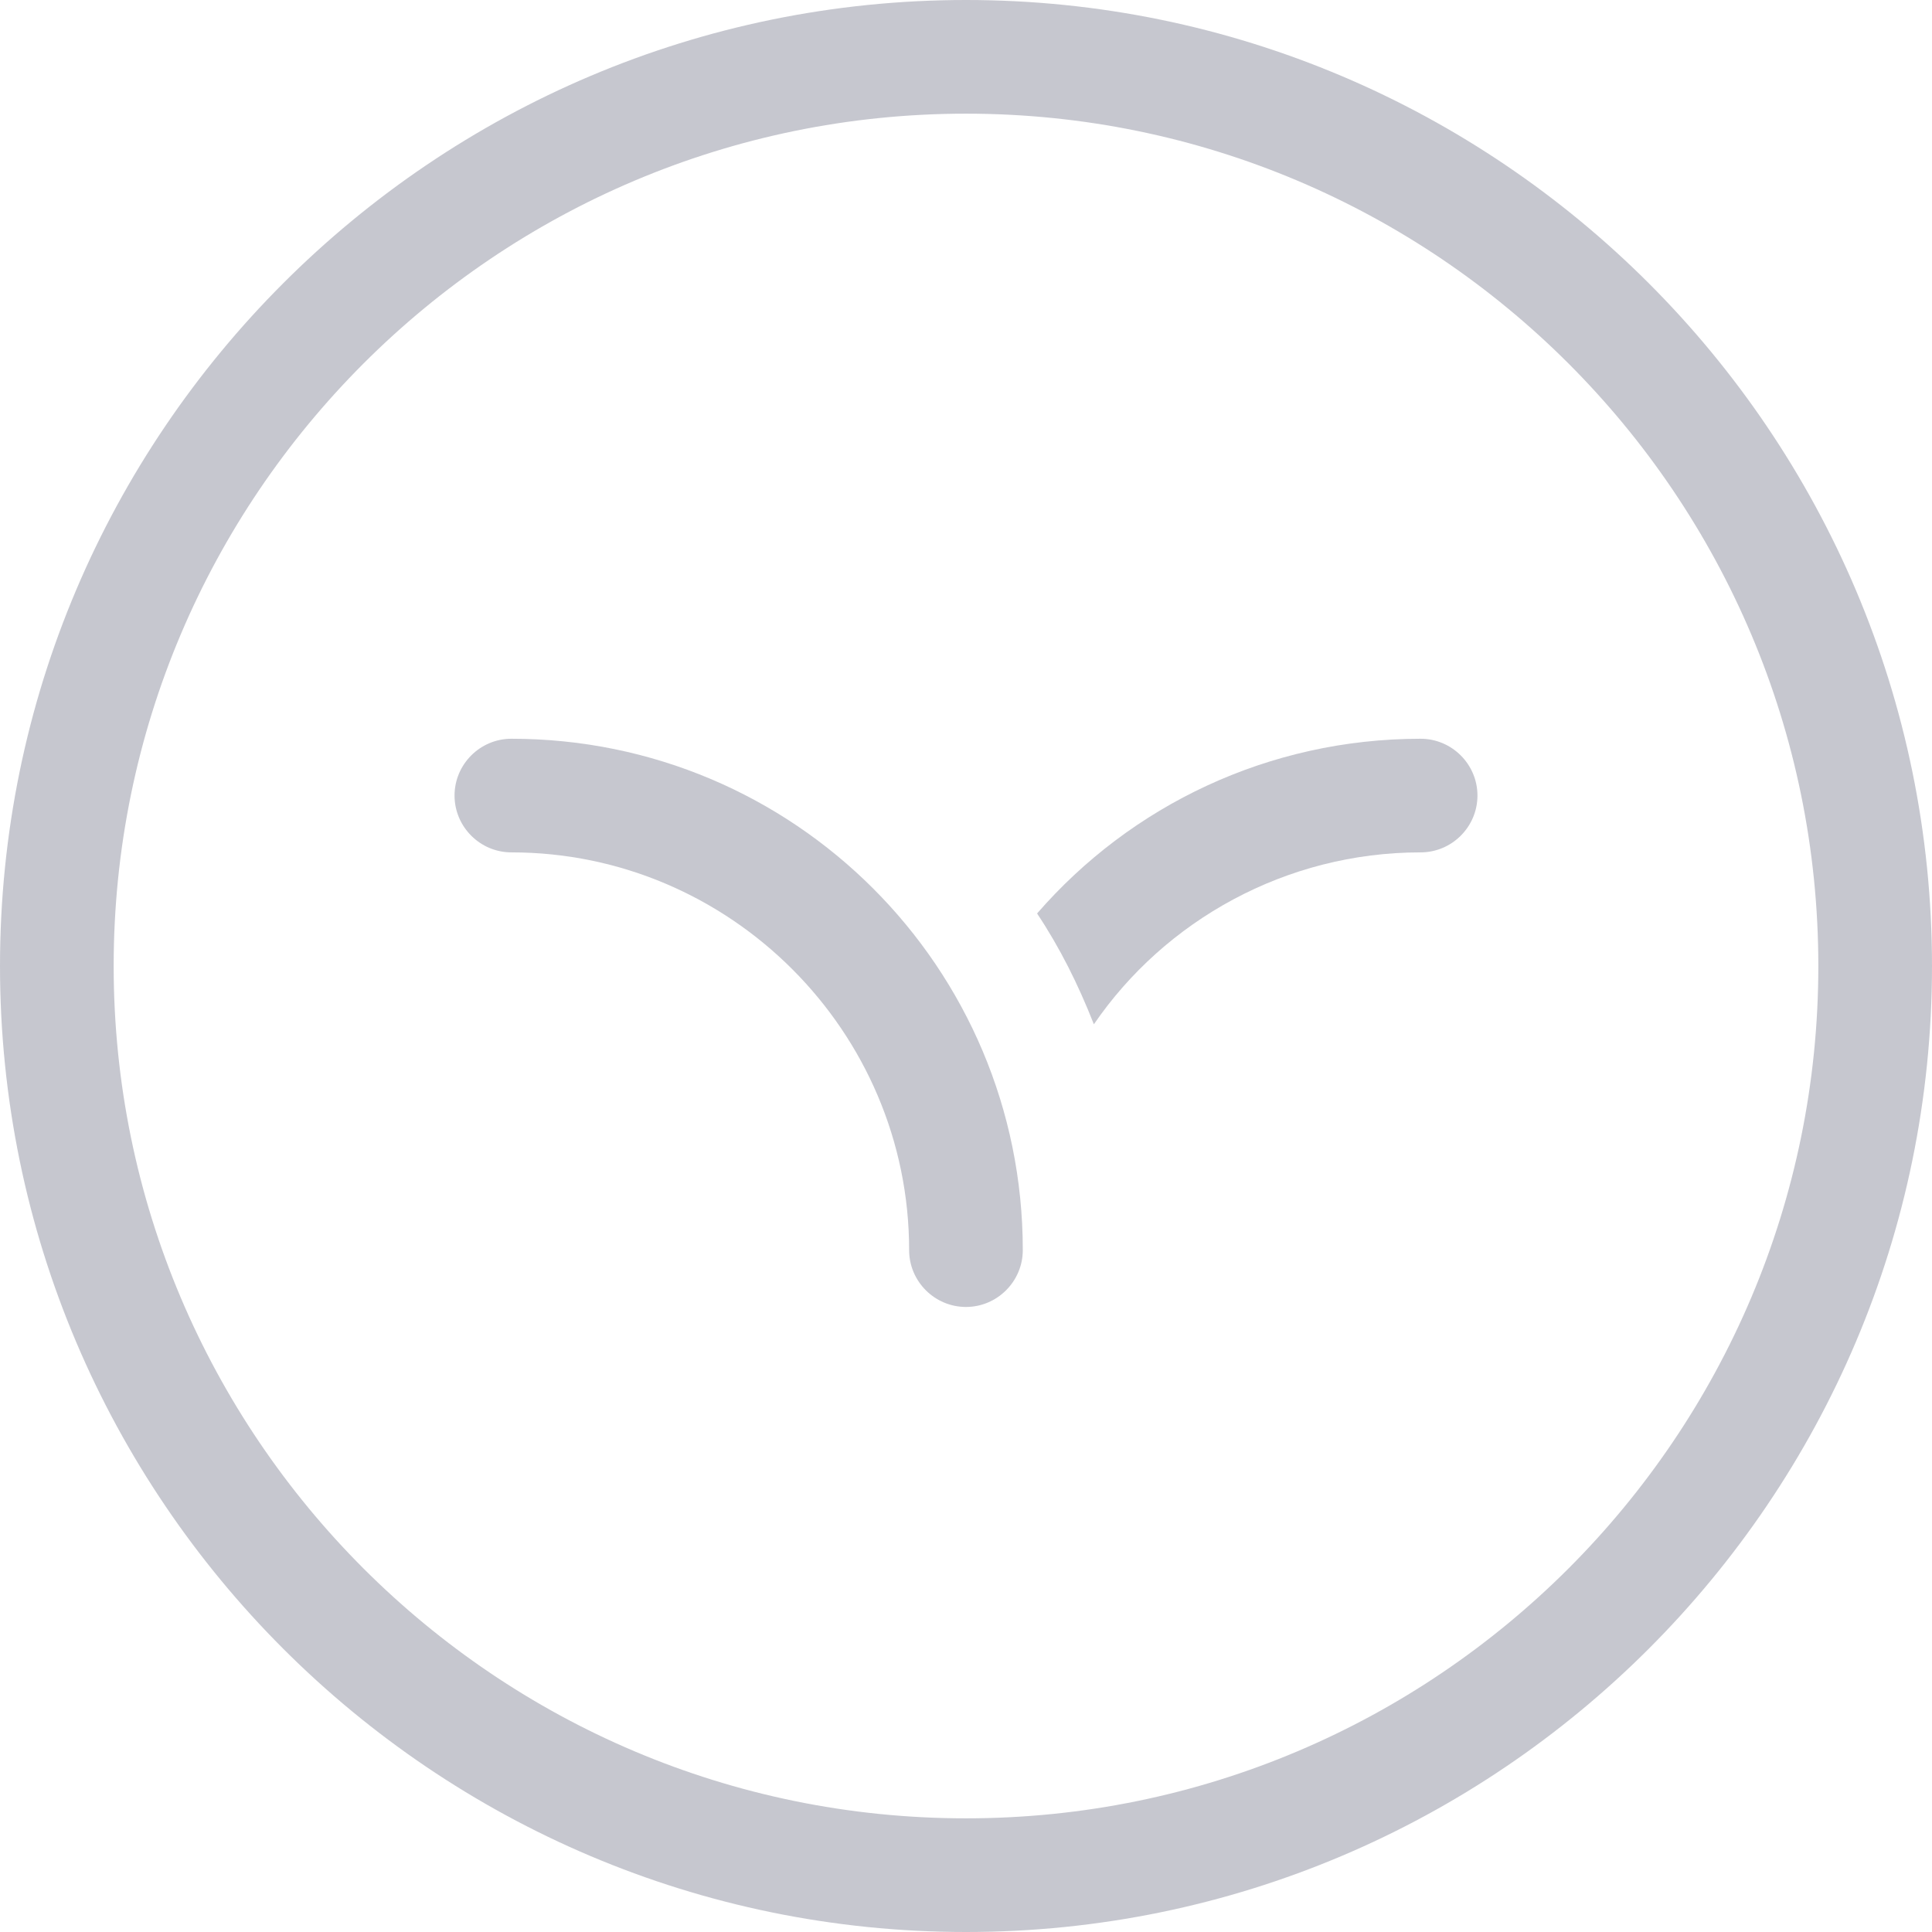
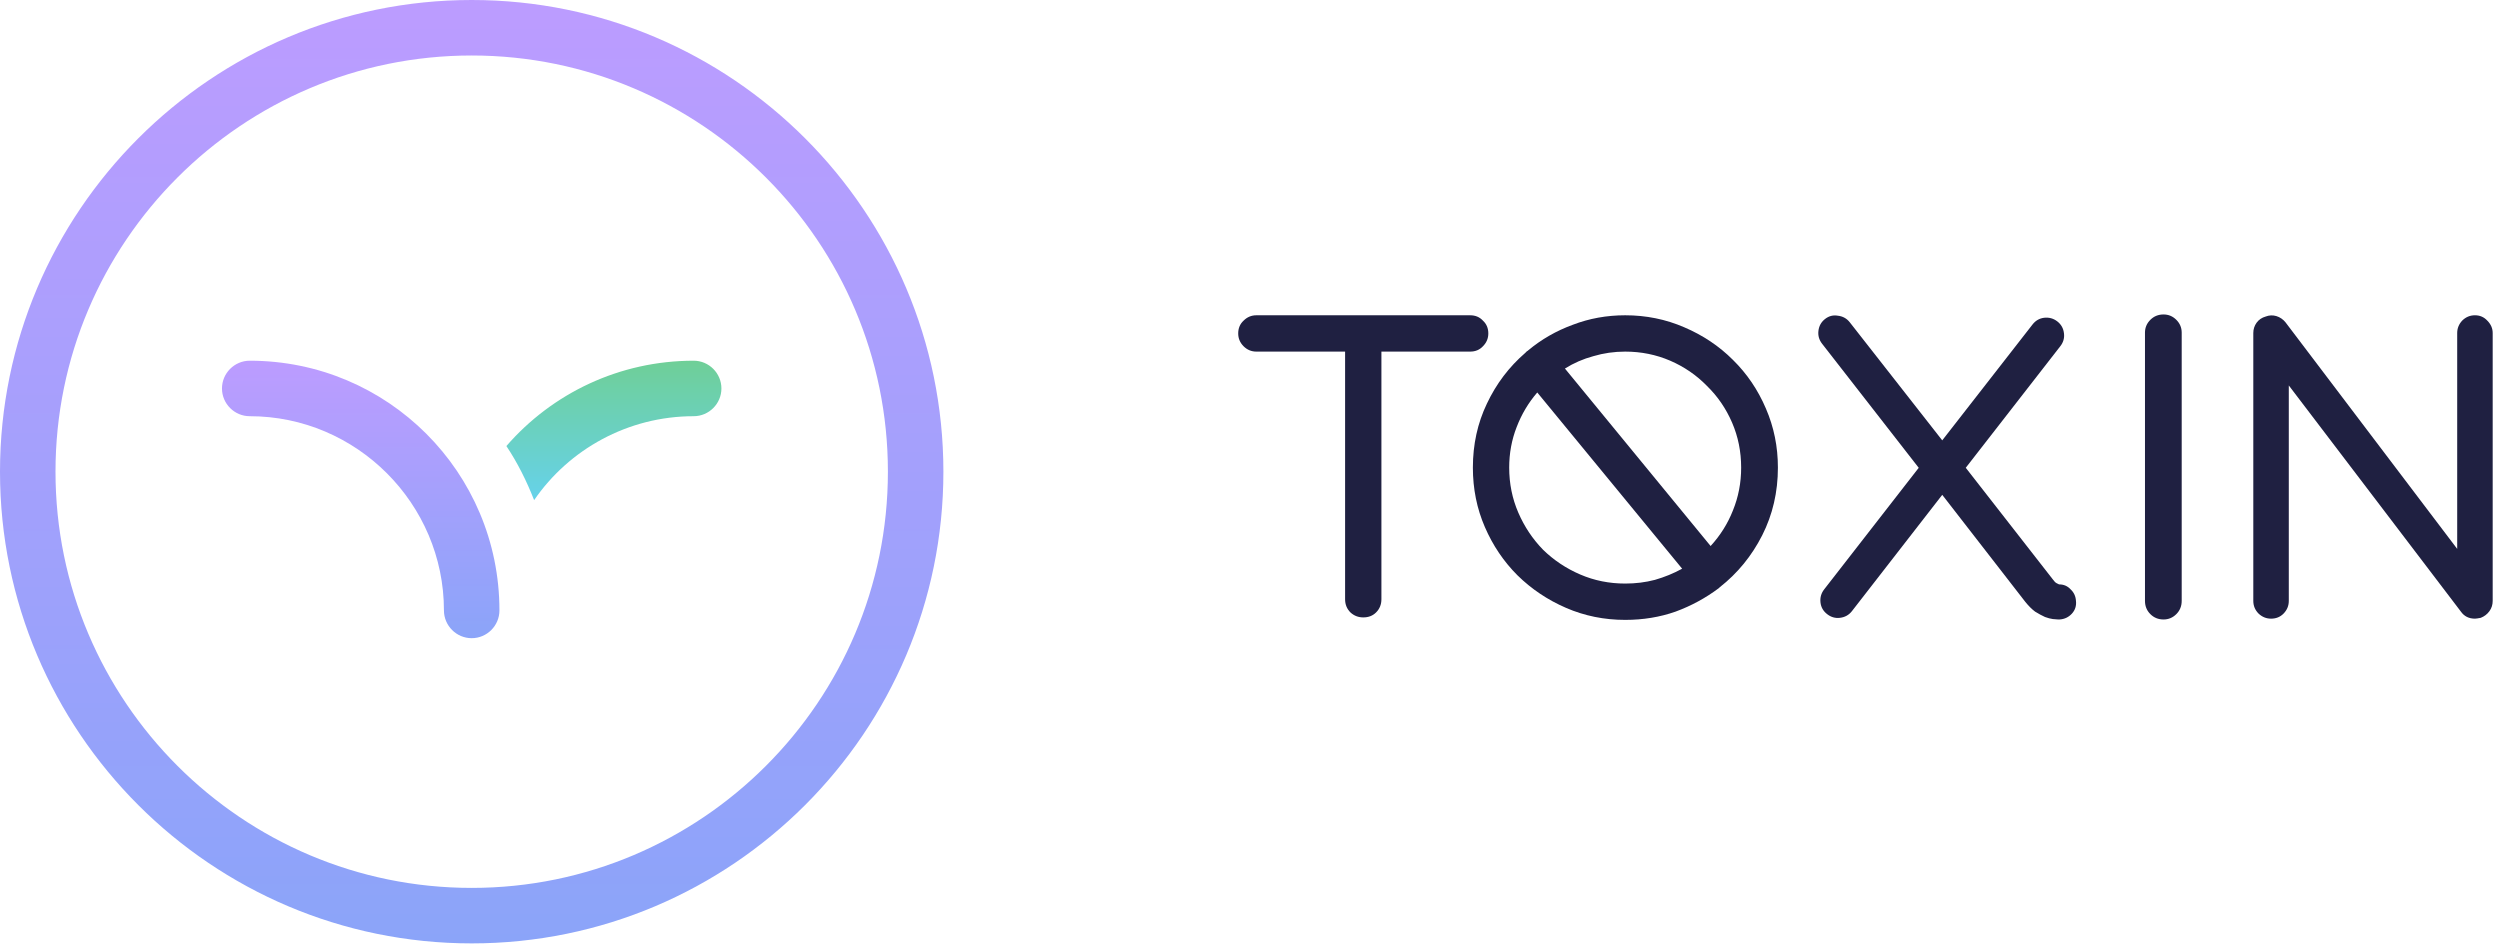
- <svg xmlns="http://www.w3.org/2000/svg" width="48" height="48" viewBox="0 0 48 48" fill="none">
-   <path d="M23.999 32.471C23.222 32.471 22.587 31.836 22.587 31.059C22.587 25.624 18.14 21.177 12.705 21.177C11.928 21.177 11.293 20.542 11.293 19.765C11.293 18.989 11.928 18.354 12.705 18.354C19.728 18.354 25.411 24.036 25.411 31.059C25.411 31.836 24.775 32.471 23.999 32.471Z" fill="#1F2041" fill-opacity="0.25" />
-   <path d="M36.707 19.765C36.707 20.542 36.072 21.177 35.295 21.177C31.942 21.177 28.942 22.871 27.177 25.448C26.789 24.459 26.33 23.542 25.766 22.695C28.095 20.012 31.519 18.354 35.295 18.354C36.072 18.354 36.707 18.989 36.707 19.765Z" fill="#1F2041" fill-opacity="0.25" />
-   <path d="M24 48C10.765 48 0 37.235 0 24C0 10.765 10.765 0 24 0C37.235 0 48 10.765 48 24C48 37.235 37.235 48 24 48ZM24 2.824C12.318 2.824 2.824 12.318 2.824 24C2.824 35.682 12.318 45.176 24 45.176C35.682 45.176 45.176 35.682 45.176 24C45.176 12.318 35.682 2.824 24 2.824Z" fill="#1F2041" fill-opacity="0.25" />
+ <svg xmlns="http://www.w3.org/2000/svg" width="106" height="40" viewBox="0 0 106 40" fill="none">
+   <path d="M62.335 13.368C62.557 13.368 62.737 13.444 62.877 13.596C63.029 13.736 63.105 13.917 63.105 14.138C63.105 14.348 63.029 14.529 62.877 14.681C62.737 14.832 62.557 14.908 62.335 14.908H58.572V25.408C58.572 25.63 58.497 25.817 58.345 25.968C58.205 26.108 58.024 26.178 57.803 26.178C57.593 26.178 57.412 26.108 57.26 25.968C57.108 25.817 57.032 25.63 57.032 25.408V14.908H53.27C53.06 14.908 52.879 14.832 52.727 14.681C52.576 14.529 52.5 14.348 52.5 14.138C52.5 13.917 52.576 13.736 52.727 13.596C52.879 13.444 53.06 13.368 53.27 13.368H62.335Z" fill="#1F2041" />
+   <path d="M68.908 13.368C69.794 13.368 70.629 13.537 71.41 13.876C72.203 14.214 72.892 14.675 73.475 15.258C74.07 15.842 74.537 16.53 74.875 17.323C75.213 18.105 75.383 18.939 75.383 19.826C75.383 20.864 75.161 21.821 74.718 22.696C74.274 23.571 73.674 24.306 72.915 24.901C72.915 24.901 72.903 24.913 72.88 24.936C72.32 25.356 71.708 25.688 71.043 25.933C70.378 26.167 69.666 26.283 68.908 26.283C68.021 26.283 67.187 26.114 66.405 25.776C65.623 25.438 64.935 24.977 64.34 24.393C63.757 23.81 63.296 23.128 62.958 22.346C62.619 21.564 62.45 20.724 62.45 19.826C62.45 18.846 62.648 17.942 63.045 17.113C63.442 16.273 63.984 15.556 64.673 14.961L64.743 14.891C64.754 14.891 64.772 14.879 64.795 14.856C65.355 14.389 65.985 14.027 66.685 13.771C67.385 13.502 68.126 13.368 68.908 13.368ZM68.908 24.743C69.351 24.743 69.771 24.691 70.168 24.586C70.576 24.469 70.961 24.312 71.323 24.113L65.18 16.641C64.807 17.073 64.515 17.562 64.305 18.111C64.095 18.648 63.99 19.219 63.99 19.826C63.99 20.503 64.118 21.138 64.375 21.733C64.632 22.328 64.982 22.853 65.425 23.308C65.88 23.752 66.405 24.102 67 24.358C67.595 24.615 68.231 24.743 68.908 24.743ZM72.53 23.151C72.938 22.707 73.254 22.206 73.475 21.646C73.709 21.074 73.825 20.468 73.825 19.826C73.825 19.149 73.697 18.513 73.44 17.918C73.183 17.323 72.828 16.804 72.373 16.361C71.929 15.906 71.41 15.55 70.815 15.293C70.22 15.037 69.584 14.908 68.908 14.908C68.441 14.908 67.992 14.973 67.56 15.101C67.128 15.217 66.726 15.393 66.353 15.626L72.53 23.151Z" fill="#1F2041" />
+   <path d="M82.351 20.631C82.118 20.631 81.919 20.538 81.756 20.351L77.258 14.576C77.13 14.412 77.078 14.232 77.101 14.033C77.124 13.823 77.218 13.654 77.381 13.526C77.544 13.398 77.725 13.351 77.924 13.386C78.133 13.409 78.303 13.502 78.431 13.666L82.351 18.671L86.183 13.753C86.312 13.59 86.475 13.497 86.674 13.473C86.883 13.45 87.07 13.502 87.234 13.631C87.397 13.759 87.49 13.928 87.513 14.138C87.537 14.337 87.484 14.518 87.356 14.681L82.946 20.351C82.794 20.538 82.596 20.631 82.351 20.631ZM87.269 26.266C87.222 26.266 87.146 26.26 87.041 26.248C86.948 26.237 86.837 26.207 86.709 26.161C86.58 26.102 86.44 26.027 86.288 25.933C86.148 25.828 86.008 25.688 85.868 25.513L82.351 20.981L78.519 25.916C78.39 26.079 78.221 26.172 78.011 26.196C77.813 26.219 77.632 26.167 77.469 26.038C77.305 25.91 77.212 25.747 77.189 25.548C77.165 25.338 77.218 25.152 77.346 24.988L81.756 19.318C81.896 19.132 82.088 19.038 82.334 19.038C82.59 19.038 82.794 19.132 82.946 19.318L87.041 24.568C87.099 24.65 87.152 24.703 87.198 24.726C87.245 24.749 87.28 24.767 87.303 24.778C87.502 24.778 87.665 24.848 87.793 24.988C87.933 25.117 88.009 25.28 88.021 25.478C88.044 25.688 87.986 25.869 87.846 26.021C87.706 26.172 87.531 26.254 87.321 26.266H87.269Z" fill="#1F2041" />
+   <path d="M91.734 26.266C91.513 26.266 91.326 26.19 91.174 26.038C91.023 25.887 90.947 25.7 90.947 25.478V14.103C90.947 13.893 91.023 13.713 91.174 13.561C91.326 13.409 91.513 13.333 91.734 13.333C91.944 13.333 92.125 13.409 92.277 13.561C92.428 13.713 92.504 13.893 92.504 14.103V25.478C92.504 25.7 92.428 25.887 92.277 26.038C92.125 26.19 91.944 26.266 91.734 26.266Z" fill="#1F2041" />
+   <path d="M104.938 26.231C104.681 26.231 104.483 26.132 104.343 25.933L97.045 16.343V25.478C97.045 25.688 96.969 25.869 96.818 26.021C96.678 26.161 96.503 26.231 96.293 26.231C96.094 26.231 95.919 26.161 95.768 26.021C95.616 25.869 95.54 25.688 95.54 25.478V14.121C95.54 13.957 95.587 13.812 95.68 13.683C95.773 13.555 95.902 13.467 96.065 13.421C96.217 13.363 96.368 13.357 96.52 13.403C96.672 13.45 96.8 13.537 96.905 13.666L104.185 23.273V14.121C104.185 13.922 104.255 13.748 104.395 13.596C104.547 13.444 104.728 13.368 104.938 13.368C105.148 13.368 105.323 13.444 105.463 13.596C105.614 13.748 105.69 13.922 105.69 14.121V25.478C105.69 25.642 105.643 25.788 105.55 25.916C105.457 26.044 105.334 26.137 105.183 26.196C105.066 26.219 104.984 26.231 104.938 26.231Z" fill="#1F2041" />
+   <path d="M20 27.059C19.353 27.059 18.823 26.529 18.823 25.882C18.823 21.353 15.117 17.647 10.588 17.647C9.941 17.647 9.412 17.118 9.412 16.471C9.412 15.824 9.941 15.294 10.588 15.294C16.441 15.294 21.176 20.029 21.176 25.882C21.176 26.529 20.647 27.059 20 27.059Z" fill="url(#paint0_linear)" />
+   <path d="M30.588 16.471C30.588 17.118 30.059 17.647 29.412 17.647C26.618 17.647 24.118 19.059 22.647 21.206C22.323 20.382 21.941 19.618 21.471 18.912C23.412 16.677 26.265 15.294 29.412 15.294C30.059 15.294 30.588 15.824 30.588 16.471Z" fill="url(#paint1_linear)" />
+   <path d="M20 40C8.971 40 0 31.029 0 20C0 8.971 8.971 0 20 0C31.029 0 40 8.971 40 20C40 31.029 31.029 40 20 40ZM20 2.353C10.265 2.353 2.353 10.265 2.353 20C2.353 29.735 10.265 37.647 20 37.647C29.735 37.647 37.647 29.735 37.647 20C37.647 10.265 29.735 2.353 20 2.353Z" fill="url(#paint2_linear)" />
+   <defs>
+     <linearGradient id="paint0_linear" x1="15.294" y1="15.294" x2="15.294" y2="27.059" gradientUnits="userSpaceOnUse">
+       <stop stop-color="#BC9CFF" />
+       <stop offset="1" stop-color="#8BA4F9" />
+     </linearGradient>
+     <linearGradient id="paint1_linear" x1="26.029" y1="15.294" x2="26.029" y2="21.206" gradientUnits="userSpaceOnUse">
+       <stop stop-color="#6FCF97" />
+       <stop offset="1" stop-color="#66D2EA" />
+     </linearGradient>
+     <linearGradient id="paint2_linear" x1="20" y1="0" x2="20" y2="40" gradientUnits="userSpaceOnUse">
+       <stop stop-color="#BC9CFF" />
+       <stop offset="1" stop-color="#8BA4F9" />
+     </linearGradient>
+   </defs>
</svg>
